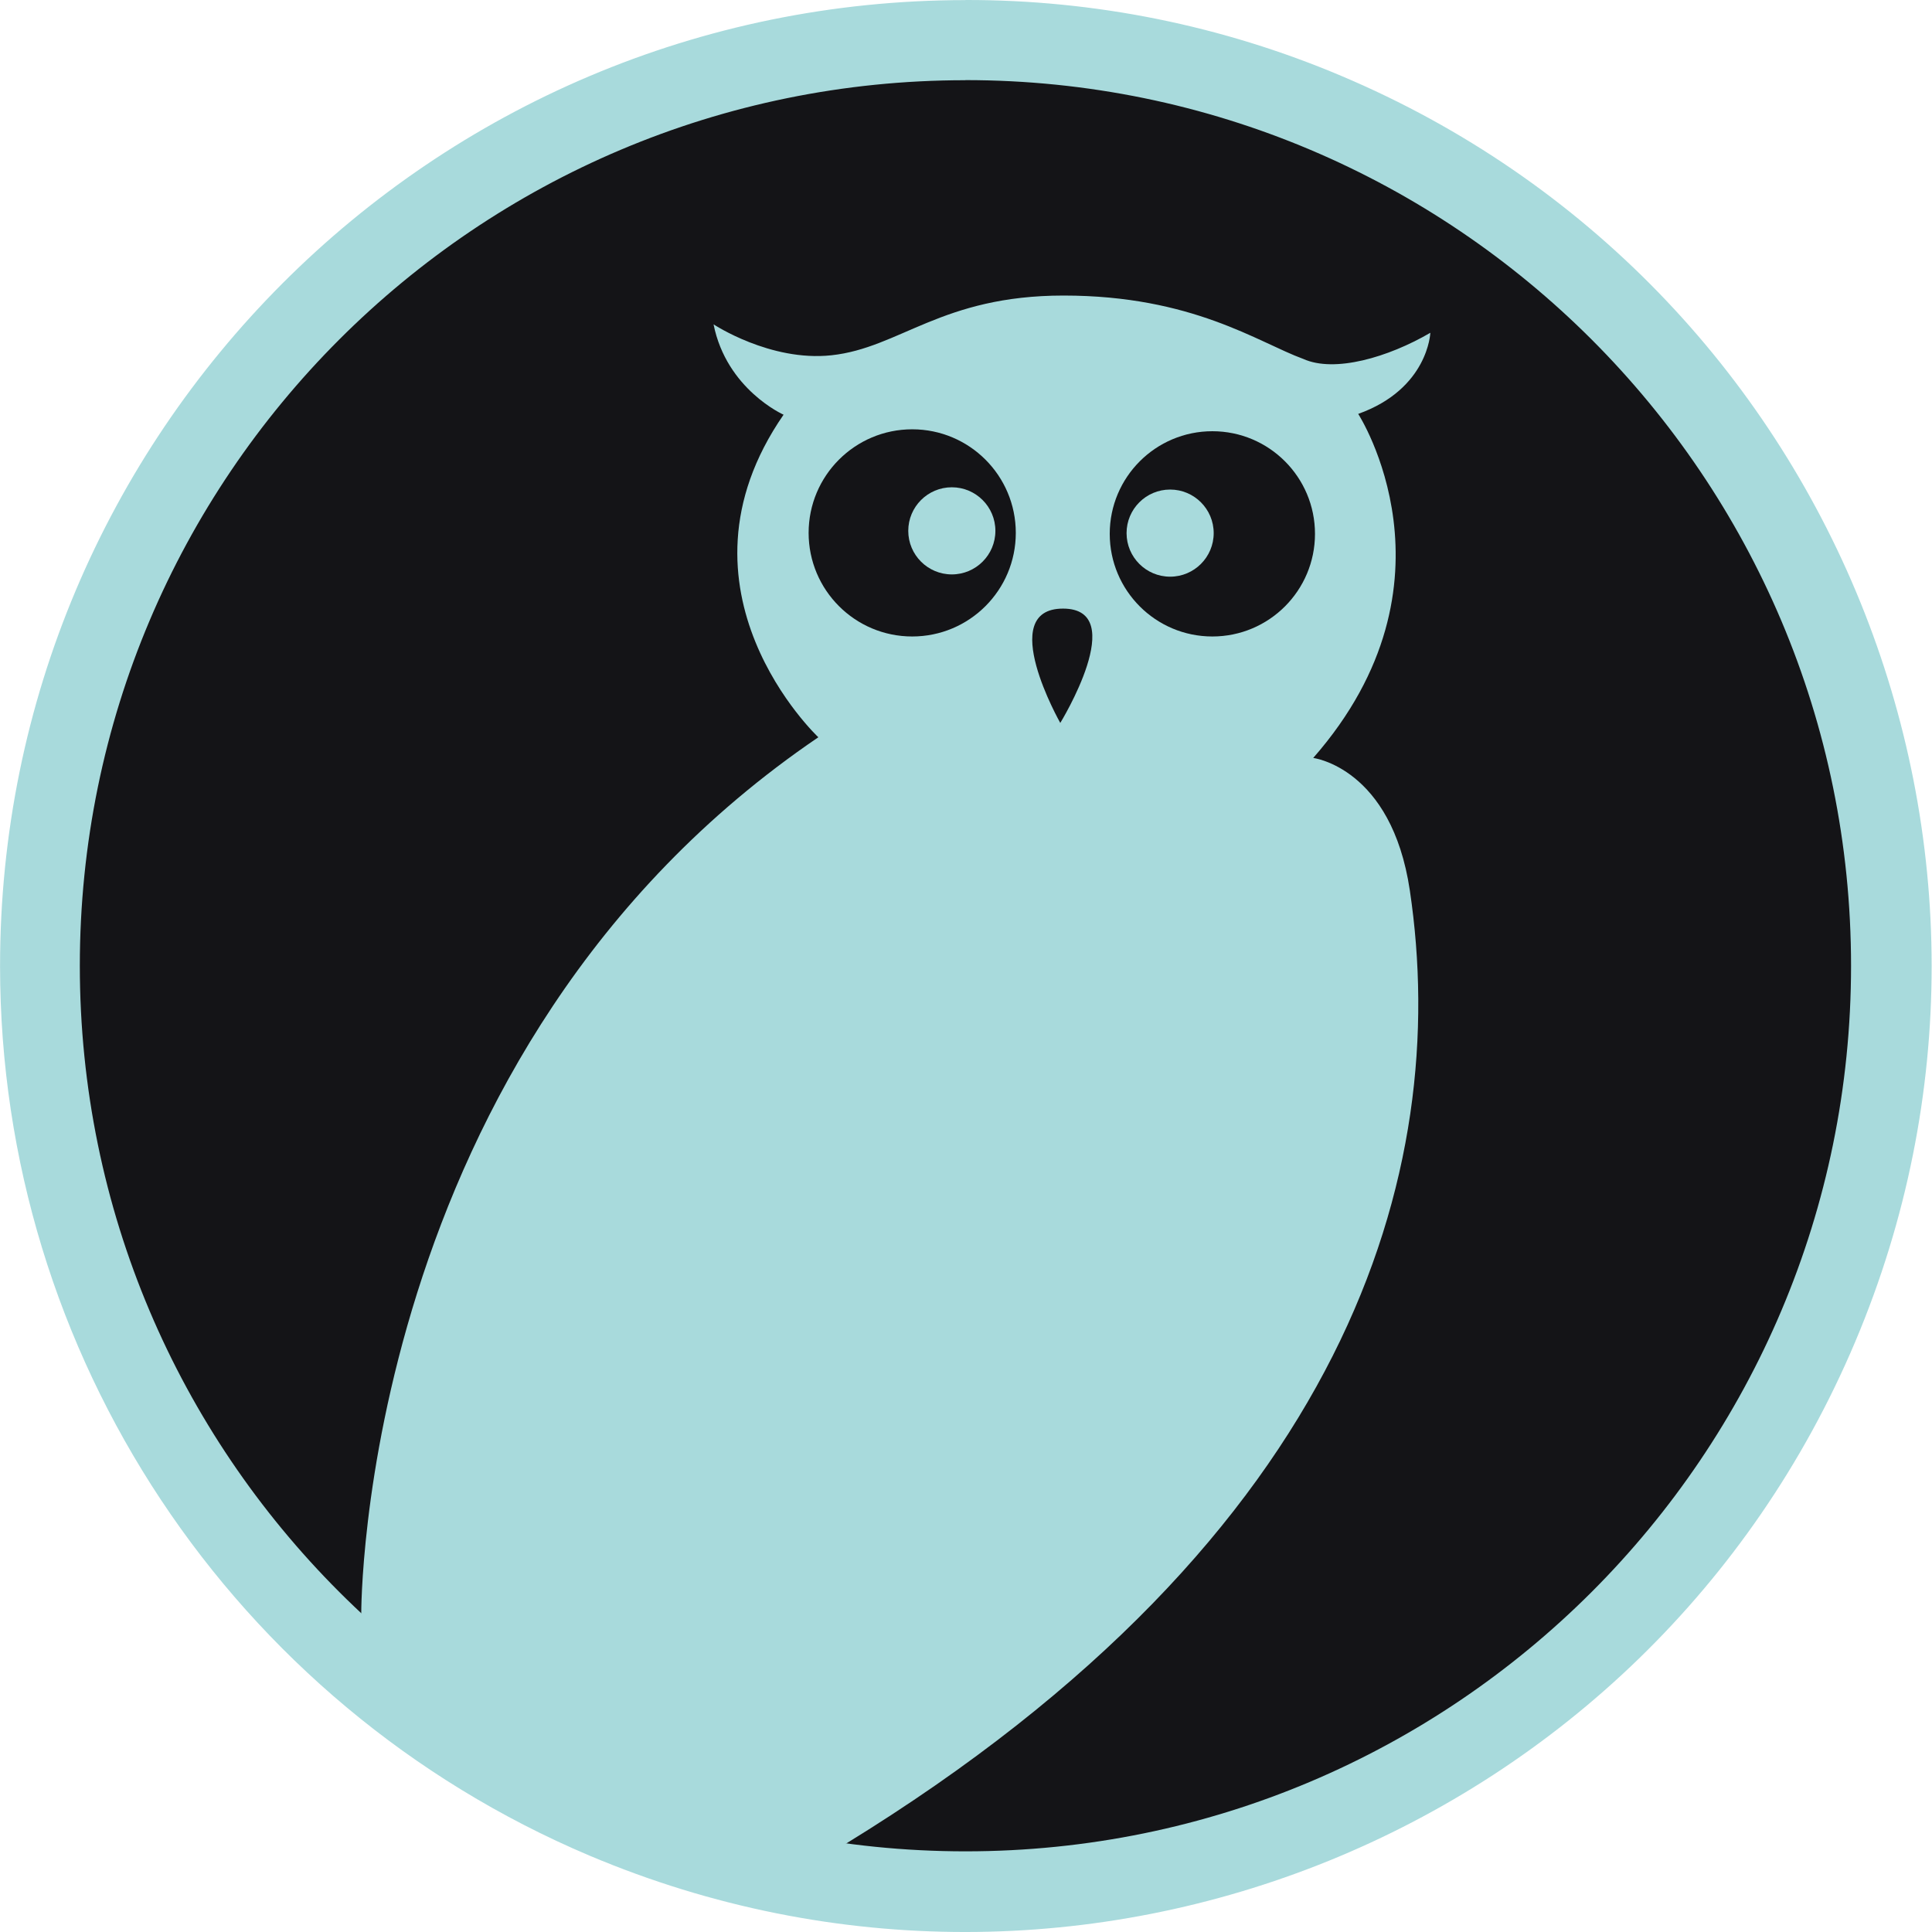
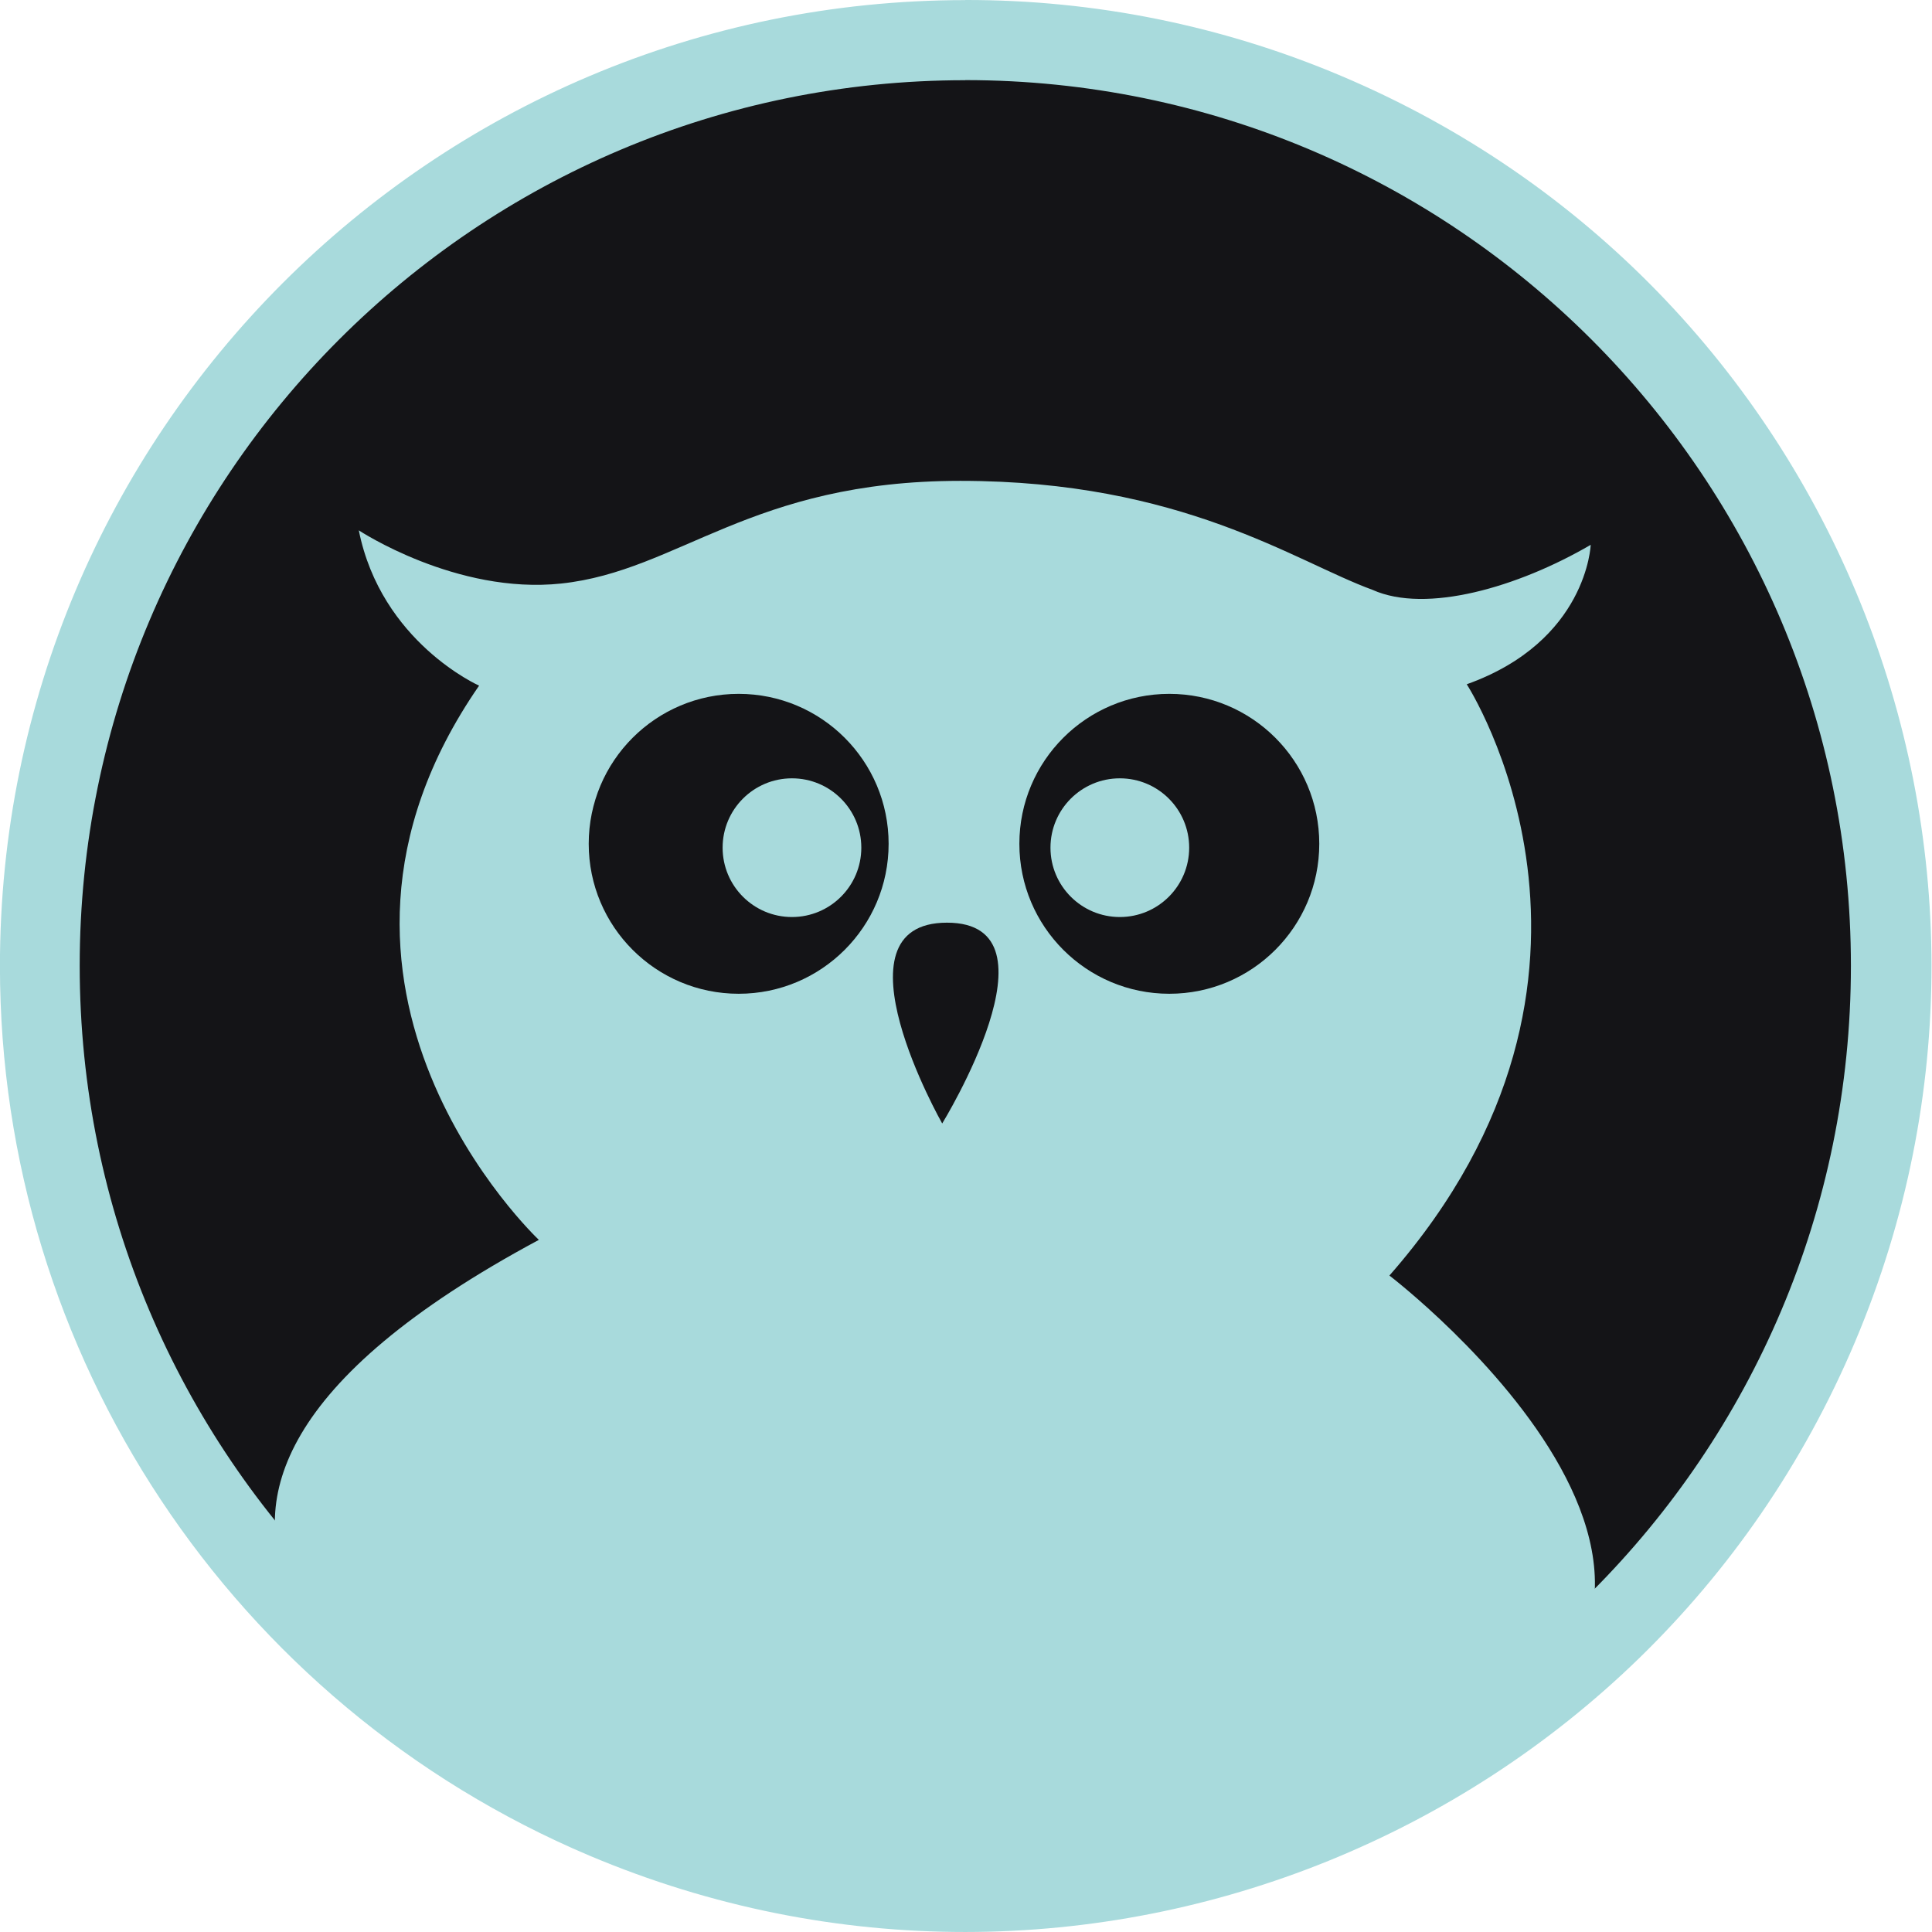
- <svg xmlns="http://www.w3.org/2000/svg" id="Слой_1" data-name="Слой 1" viewBox="0 0 944.49 944.66">
+ <svg xmlns="http://www.w3.org/2000/svg" id="Слой_1" data-name="Слой 1" viewBox="0 0 944.46 944.67">
  <defs>
    <style>.cls-1{fill:#141417;}.cls-2{fill:#a8dadc;}</style>
  </defs>
-   <path class="cls-1" d="M494.11,935C244,934.8,41.32,731.89,41.48,481.75A452.92,452.92,0,0,1,317.85,64.94C548.28-32.4,814,75.48,911.33,305.9S900.79,802,670.37,899.37A449.93,449.93,0,0,1,494.11,935Z" transform="translate(-9.97 -9.88)" />
-   <path class="cls-2" d="M482,49.05c239.16,0,433.05,193.9,433.05,433.05s-193.89,433-433,433S49,721.26,49,482.1s193.88-433,433-433m0-39.17C221.15,10,9.81,221.65,10,482.51A472.33,472.33,0,0,0,298.2,917.19c240.29,101.52,517.38-11,618.9-251.28S906.12,148.53,665.83,47A469.36,469.36,0,0,0,482,9.88Z" transform="translate(-9.97 -9.88)" />
-   <path class="cls-2" d="M186.61,798.92s-1.53-275.7,223.49-428.55c0,0-76.41-71.77-17-157.72,0,0-27.86-12.33-34.23-44.18,0,0,27.7,18.33,57.58,15.13C450,180,470.26,154.39,530,154.39c63.11,0,95.15,22.94,117.25,31,15.25,6.86,41.39-.73,62.09-12.8,0,0-1,27.43-35.27,39.67,0,0,53.34,82.29-22,168.23,0,0,38.28,4.67,47.24,64.75C719.73,582.13,670.22,760,423.47,911.42L267.78,893.85Z" transform="translate(-9.97 -9.88)" />
-   <circle class="cls-1" cx="446.03" cy="260.56" r="50.65" />
-   <circle class="cls-1" cx="592.79" cy="261.03" r="50.18" />
-   <circle class="cls-2" cx="465.4" cy="259.56" r="21.3" />
-   <circle class="cls-2" cx="572.14" cy="260.67" r="21.3" />
-   <path class="cls-1" d="M528.4,363.36s-31.73-55.89,1.32-55.9S528.4,363.36,528.4,363.36Z" transform="translate(-9.97 -9.88)" />
+   <path class="cls-1" d="M484.14,925.12C234,924.92,31.35,722,31.51,471.87A452.92,452.92,0,0,1,307.88,55.06C538.31-42.28,804,65.6,901.36,296s-10.54,496.1-241,593.47A449.8,449.8,0,0,1,484.14,925.12Z" transform="translate(-0.03 0)" />
+   <path class="cls-2" d="M472,39.17c239.16,0,433.05,193.9,433.05,433.05s-193.89,433-433,433S39,711.38,39,472.22s193.88-433,433-433M472,.05C211.18.12-.16,211.77,0,472.63a472.32,472.32,0,0,0,288.2,434.68c240.29,101.52,517.38-11,618.9-251.28s-11-517.38-251.27-618.91A469.44,469.44,0,0,0,472,0Z" transform="translate(-0.03 0)" />
+   <path class="cls-2" d="M211.87,842.89S7.08,743.72,263.51,606.25c0,0-131.31-123.34-29.22-271,0,0-47.87-21.19-58.82-75.93,0,0,47.6,31.5,99,26,57.66-6.18,92.48-50.2,195.14-50.2,108.46,0,163.52,39.43,201.5,53.28,26.21,11.79,71.13-1.25,106.71-22,0,0-1.72,47.14-60.61,68.18,0,0,91.66,141.42-37.81,289.11,0,0,220.21,168.21,8.67,246.42-38.82,14.35-120.23,59.09-246.57,52.3" transform="translate(-0.03 0)" />
+   <circle class="cls-1" cx="361.18" cy="412.59" r="73.32" />
+   <circle class="cls-1" cx="571.75" cy="412.59" r="73.32" />
+   <circle class="cls-2" cx="387.24" cy="414.48" r="33.91" />
+   <circle class="cls-2" cx="547.55" cy="414.48" r="33.91" />
+   <path class="cls-1" d="M460.73,549.34s-55.73-98.17,2.32-98.19S460.73,549.34,460.73,549.34Z" transform="translate(-0.03 0)" />
</svg>
